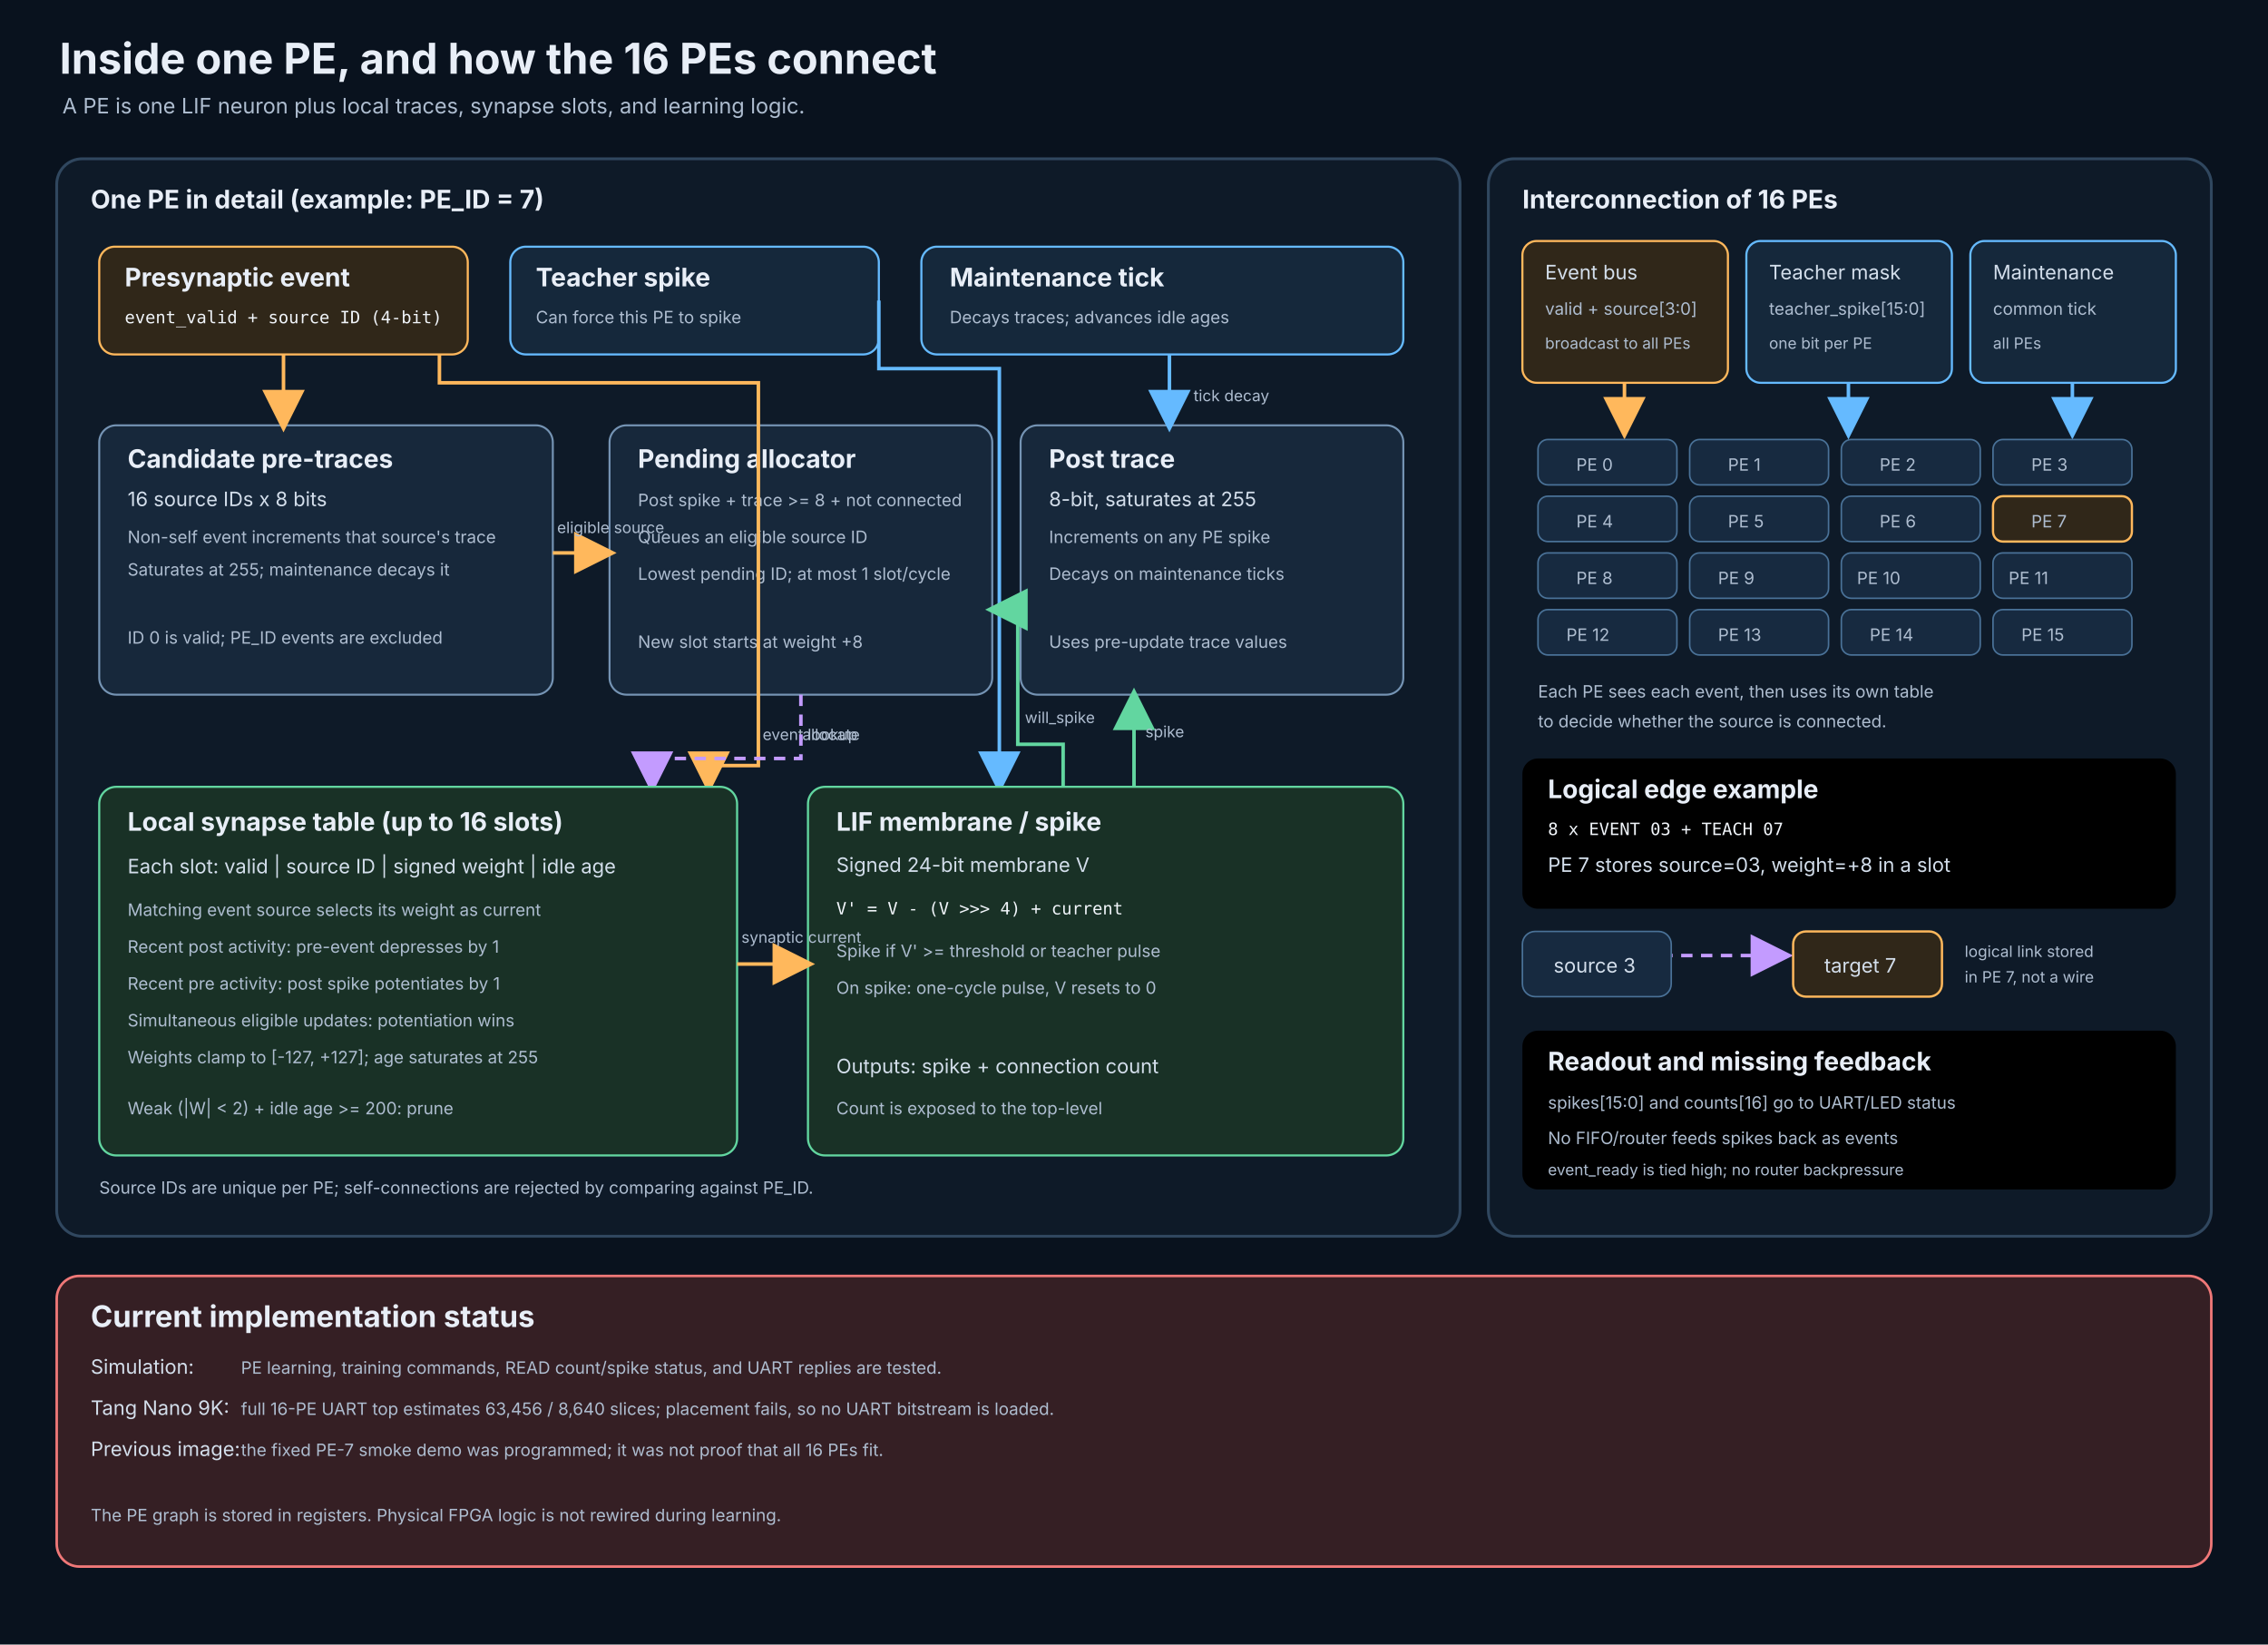
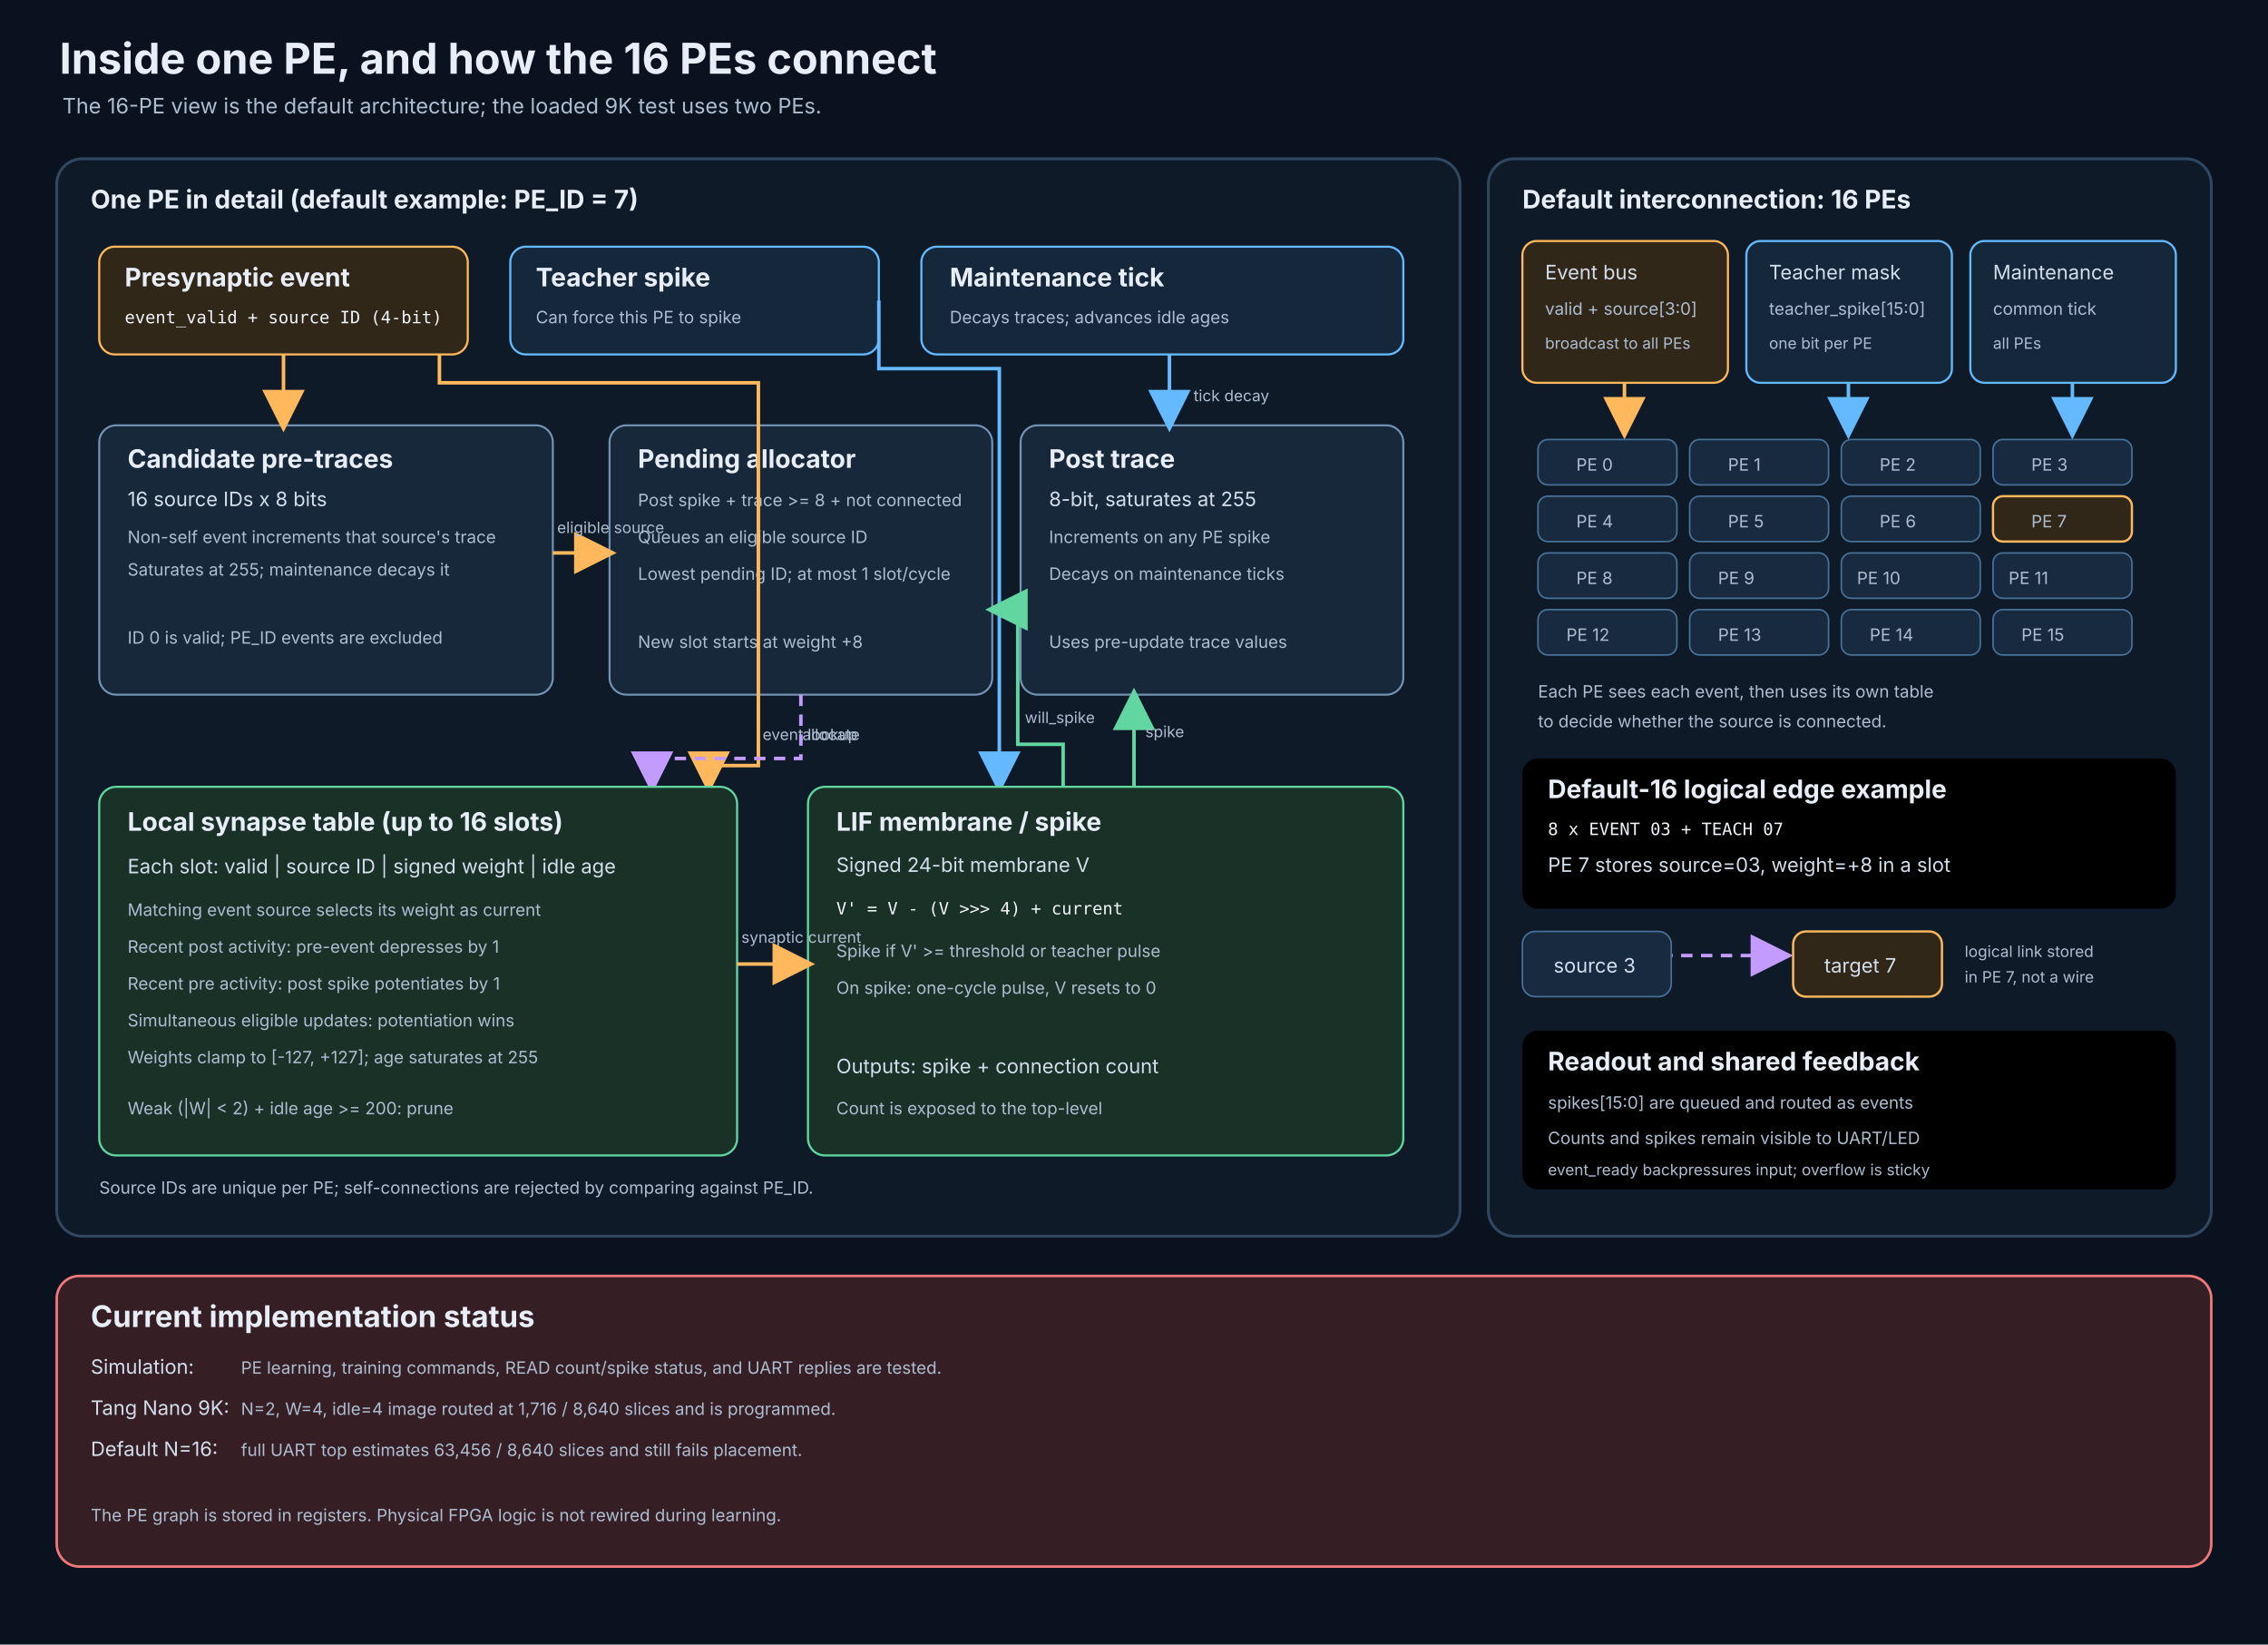
<svg xmlns="http://www.w3.org/2000/svg" width="1600" height="1160" viewBox="0 0 1600 1160" role="img" aria-labelledby="title description">
  <defs>
    <marker id="arrow-event" markerWidth="12" markerHeight="12" refX="10" refY="6" orient="auto">
      <path d="M0,0 L12,6 L0,12 Z" fill="#ffb85c" />
    </marker>
    <marker id="arrow-control" markerWidth="12" markerHeight="12" refX="10" refY="6" orient="auto">
      <path d="M0,0 L12,6 L0,12 Z" fill="#65baff" />
    </marker>
    <marker id="arrow-spike" markerWidth="12" markerHeight="12" refX="10" refY="6" orient="auto">
      <path d="M0,0 L12,6 L0,12 Z" fill="#62d6a0" />
    </marker>
    <marker id="arrow-logical" markerWidth="12" markerHeight="12" refX="10" refY="6" orient="auto">
      <path d="M0,0 L12,6 L0,12 Z" fill="#c39bff" />
    </marker>
    <style>
      text { font-family: Inter, "Segoe UI", Arial, sans-serif; fill: #e8eef7; }
      .title { font-size: 30px; font-weight: 700; }
      .subtitle { font-size: 15px; fill: #aebdd0; }
      .section { font-size: 18px; font-weight: 700; }
      .label { font-size: 14px; fill: #d3deeb; }
      .small { font-size: 12px; fill: #aebdd0; }
      .tiny { font-size: 11px; fill: #aebdd0; }
      .mono { font-family: "Cascadia Mono", Consolas, monospace; font-size: 12px; fill: #f1f5fa; }
      .panel { fill: #0e1a28; stroke: #30475f; stroke-width: 2; }
      .card { fill: #132235; stroke: #38536f; stroke-width: 1.5; }
      .event-box { fill: #302719; stroke: #ffb85c; stroke-width: 1.5; }
      .control-box { fill: #15283b; stroke: #65baff; stroke-width: 1.5; }
      .trace-box { fill: #17283b; stroke: #7594b4; stroke-width: 1.4; }
      .state-box { fill: #193126; stroke: #62d6a0; stroke-width: 1.5; }
      .pe-box { fill: #172a40; stroke: #4a7298; stroke-width: 1.1; }
      .pe-target { fill: #302719; stroke: #ffb85c; stroke-width: 1.6; }
      .arrow-event { fill: none; stroke: #ffb85c; stroke-width: 2.5; marker-end: url(#arrow-event); }
      .arrow-control { fill: none; stroke: #65baff; stroke-width: 2.5; marker-end: url(#arrow-control); }
      .arrow-spike { fill: none; stroke: #62d6a0; stroke-width: 2.5; marker-end: url(#arrow-spike); }
      .arrow-logical { fill: none; stroke: #c39bff; stroke-width: 2.5; stroke-dasharray: 8 6; marker-end: url(#arrow-logical); }
      .warning { fill: #351f24; stroke: #f07878; stroke-width: 1.8; }
    </style>
  </defs>
  <rect width="1600" height="1160" fill="#09121e" />
  <text class="title" x="42" y="52">Inside one PE, and how the 16 PEs connect</text>
-   <text class="subtitle" x="44" y="80">A PE is one LIF neuron plus local traces, synapse slots, and learning logic.</text>
+   <text class="subtitle" x="44" y="80">The 16-PE view is the default architecture; the loaded 9K test uses two PEs.</text>
  <rect x="40" y="112" width="990" height="760" rx="18" class="panel" />
-   <text x="64" y="147" class="section">One PE in detail (example: PE_ID = 7)</text>
+   <text x="64" y="147" class="section">One PE in detail (default example: PE_ID = 7)</text>
  <rect x="70" y="174" width="260" height="76" rx="11" class="event-box" />
  <text x="88" y="202" class="section">Presynaptic event</text>
  <text x="88" y="228" class="mono">event_valid + source ID (4-bit)</text>
  <rect x="360" y="174" width="260" height="76" rx="11" class="control-box" />
  <text x="378" y="202" class="section">Teacher spike</text>
  <text x="378" y="228" class="small">Can force this PE to spike</text>
  <rect x="650" y="174" width="340" height="76" rx="11" class="control-box" />
  <text x="670" y="202" class="section">Maintenance tick</text>
  <text x="670" y="228" class="small">Decays traces; advances idle ages</text>
  <rect x="70" y="300" width="320" height="190" rx="12" class="trace-box" />
  <text x="90" y="330" class="section">Candidate pre-traces</text>
  <text x="90" y="357" class="label">16 source IDs x 8 bits</text>
  <text x="90" y="383" class="small">Non-self event increments that source's trace</text>
  <text x="90" y="406" class="small">Saturates at 255; maintenance decays it</text>
  <text x="90" y="454" class="small">ID 0 is valid; PE_ID events are excluded</text>
  <rect x="430" y="300" width="270" height="190" rx="12" class="trace-box" />
  <text x="450" y="330" class="section">Pending allocator</text>
  <text x="450" y="357" class="small">Post spike + trace &gt;= 8 + not connected</text>
  <text x="450" y="383" class="small">Queues an eligible source ID</text>
  <text x="450" y="409" class="small">Lowest pending ID; at most 1 slot/cycle</text>
  <text x="450" y="457" class="small">New slot starts at weight +8</text>
  <rect x="720" y="300" width="270" height="190" rx="12" class="trace-box" />
  <text x="740" y="330" class="section">Post trace</text>
  <text x="740" y="357" class="label">8-bit, saturates at 255</text>
  <text x="740" y="383" class="small">Increments on any PE spike</text>
  <text x="740" y="409" class="small">Decays on maintenance ticks</text>
  <text x="740" y="457" class="small">Uses pre-update trace values</text>
  <path d="M200 250 V300" class="arrow-event" />
  <path d="M310 250 V270 H535 V540 H500 V555" class="arrow-event" />
  <text x="538" y="522" class="tiny">event lookup</text>
  <path d="M390 390 H430" class="arrow-event" />
  <text x="393" y="376" class="tiny">eligible source</text>
  <path d="M565 490 V535 H460 V555" class="arrow-logical" />
  <text x="566" y="522" class="tiny">allocate</text>
  <path d="M825 250 V300" class="arrow-control" />
  <text x="842" y="283" class="tiny">tick decay</text>
  <path d="M620 212 V260 H705 V555" class="arrow-control" />
  <path d="M800 555 V490" class="arrow-spike" />
  <text x="808" y="520" class="tiny">spike</text>
  <path d="M750 555 V525 H718 V430 H700" class="arrow-spike" />
  <text x="723" y="510" class="tiny">will_spike</text>
  <rect x="70" y="555" width="450" height="260" rx="12" class="state-box" />
  <text x="90" y="586" class="section">Local synapse table (up to 16 slots)</text>
  <text x="90" y="616" class="label">Each slot: valid | source ID | signed weight | idle age</text>
  <text x="90" y="646" class="small">Matching event source selects its weight as current</text>
  <text x="90" y="672" class="small">Recent post activity: pre-event depresses by 1</text>
  <text x="90" y="698" class="small">Recent pre activity: post spike potentiates by 1</text>
  <text x="90" y="724" class="small">Simultaneous eligible updates: potentiation wins</text>
  <text x="90" y="750" class="small">Weights clamp to [-127, +127]; age saturates at 255</text>
  <text x="90" y="786" class="small">Weak (|W| &lt; 2) + idle age &gt;= 200: prune</text>
  <rect x="570" y="555" width="420" height="260" rx="12" class="state-box" />
  <text x="590" y="586" class="section">LIF membrane / spike</text>
  <text x="590" y="615" class="label">Signed 24-bit membrane V</text>
  <text x="590" y="645" class="mono">V' = V - (V &gt;&gt;&gt; 4) + current</text>
  <text x="590" y="675" class="small">Spike if V' &gt;= threshold or teacher pulse</text>
  <text x="590" y="701" class="small">On spike: one-cycle pulse, V resets to 0</text>
  <text x="590" y="757" class="label">Outputs: spike + connection count</text>
  <text x="590" y="786" class="small">Count is exposed to the top-level</text>
  <path d="M520 680 H570" class="arrow-event" />
  <text x="523" y="665" class="tiny">synaptic current</text>
  <text x="70" y="842" class="small">Source IDs are unique per PE; self-connections are rejected by comparing against PE_ID.</text>
  <rect x="1050" y="112" width="510" height="760" rx="18" class="panel" />
-   <text x="1074" y="147" class="section">Interconnection of 16 PEs</text>
+   <text x="1074" y="147" class="section">Default interconnection: 16 PEs</text>
  <rect x="1074" y="170" width="145" height="100" rx="10" class="event-box" />
  <text x="1090" y="197" class="label">Event bus</text>
  <text x="1090" y="222" class="small">valid + source[3:0]</text>
  <text x="1090" y="246" class="tiny">broadcast to all PEs</text>
  <rect x="1232" y="170" width="145" height="100" rx="10" class="control-box" />
  <text x="1248" y="197" class="label">Teacher mask</text>
  <text x="1248" y="222" class="small">teacher_spike[15:0]</text>
  <text x="1248" y="246" class="tiny">one bit per PE</text>
  <rect x="1390" y="170" width="145" height="100" rx="10" class="control-box" />
  <text x="1406" y="197" class="label">Maintenance</text>
  <text x="1406" y="222" class="small">common tick</text>
  <text x="1406" y="246" class="tiny">all PEs</text>
  <path d="M1146 270 V305" class="arrow-event" />
  <path d="M1304 270 V305" class="arrow-control" />
  <path d="M1462 270 V305" class="arrow-control" />
  <g>
    <rect x="1085" y="310" width="98" height="32" rx="7" class="pe-box" />
    <text x="1112" y="332" class="small">PE 0</text>
    <rect x="1192" y="310" width="98" height="32" rx="7" class="pe-box" />
    <text x="1219" y="332" class="small">PE 1</text>
    <rect x="1299" y="310" width="98" height="32" rx="7" class="pe-box" />
    <text x="1326" y="332" class="small">PE 2</text>
    <rect x="1406" y="310" width="98" height="32" rx="7" class="pe-box" />
    <text x="1433" y="332" class="small">PE 3</text>
    <rect x="1085" y="350" width="98" height="32" rx="7" class="pe-box" />
    <text x="1112" y="372" class="small">PE 4</text>
    <rect x="1192" y="350" width="98" height="32" rx="7" class="pe-box" />
    <text x="1219" y="372" class="small">PE 5</text>
    <rect x="1299" y="350" width="98" height="32" rx="7" class="pe-box" />
    <text x="1326" y="372" class="small">PE 6</text>
    <rect x="1406" y="350" width="98" height="32" rx="7" class="pe-target" />
    <text x="1433" y="372" class="small">PE 7</text>
    <rect x="1085" y="390" width="98" height="32" rx="7" class="pe-box" />
    <text x="1112" y="412" class="small">PE 8</text>
    <rect x="1192" y="390" width="98" height="32" rx="7" class="pe-box" />
    <text x="1212" y="412" class="small">PE 9</text>
    <rect x="1299" y="390" width="98" height="32" rx="7" class="pe-box" />
    <text x="1310" y="412" class="small">PE 10</text>
    <rect x="1406" y="390" width="98" height="32" rx="7" class="pe-box" />
    <text x="1417" y="412" class="small">PE 11</text>
    <rect x="1085" y="430" width="98" height="32" rx="7" class="pe-box" />
    <text x="1105" y="452" class="small">PE 12</text>
    <rect x="1192" y="430" width="98" height="32" rx="7" class="pe-box" />
    <text x="1212" y="452" class="small">PE 13</text>
    <rect x="1299" y="430" width="98" height="32" rx="7" class="pe-box" />
    <text x="1319" y="452" class="small">PE 14</text>
    <rect x="1406" y="430" width="98" height="32" rx="7" class="pe-box" />
    <text x="1426" y="452" class="small">PE 15</text>
  </g>
  <text x="1085" y="492" class="small">Each PE sees each event, then uses its own table</text>
  <text x="1085" y="513" class="small">to decide whether the source is connected.</text>
  <rect x="1074" y="535" width="461" height="106" rx="11" class="inner" />
-   <text x="1092" y="563" class="section">Logical edge example</text>
+   <text x="1092" y="563" class="section">Default-16 logical edge example</text>
  <text x="1092" y="589" class="mono">8 x EVENT 03 + TEACH 07</text>
  <text x="1092" y="615" class="label">PE 7 stores source=03, weight=+8 in a slot</text>
  <path d="M1102 674 H1260" class="arrow-logical" />
  <rect x="1074" y="657" width="105" height="46" rx="9" class="pe-box" />
  <text x="1096" y="686" class="label">source 3</text>
  <rect x="1265" y="657" width="105" height="46" rx="9" class="pe-target" />
  <text x="1287" y="686" class="label">target 7</text>
  <text x="1386" y="675" class="tiny">logical link stored</text>
  <text x="1386" y="693" class="tiny">in PE 7, not a wire</text>
  <rect x="1074" y="727" width="461" height="112" rx="11" class="inner" />
-   <text x="1092" y="755" class="section">Readout and missing feedback</text>
-   <text x="1092" y="782" class="small">spikes[15:0] and counts[16] go to UART/LED status</text>
-   <text x="1092" y="807" class="small">No FIFO/router feeds spikes back as events</text>
-   <text x="1092" y="829" class="tiny">event_ready is tied high; no router backpressure</text>
+   <text x="1092" y="755" class="section">Readout and shared feedback</text>
+   <text x="1092" y="782" class="small">spikes[15:0] are queued and routed as events</text>
+   <text x="1092" y="807" class="small">Counts and spikes remain visible to UART/LED</text>
+   <text x="1092" y="829" class="tiny">event_ready backpressures input; overflow is sticky</text>
  <rect x="40" y="900" width="1520" height="205" rx="16" class="warning" />
  <text x="64" y="936" font-size="21" font-weight="700" fill="#ffaaaa">Current implementation status</text>
  <text x="64" y="969" class="label">Simulation:</text>
  <text x="170" y="969" class="small">PE learning, training commands, READ count/spike status, and UART replies are tested.</text>
  <text x="64" y="998" class="label">Tang Nano 9K:</text>
-   <text x="170" y="998" class="small">full 16-PE UART top estimates 63,456 / 8,640 slices; placement fails, so no UART bitstream is loaded.</text>
-   <text x="64" y="1027" class="label">Previous image:</text>
-   <text x="170" y="1027" class="small">the fixed PE-7 smoke demo was programmed; it was not proof that all 16 PEs fit.</text>
+   <text x="170" y="998" class="small">N=2, W=4, idle=4 image routed at 1,716 / 8,640 slices and is programmed.</text>
+   <text x="64" y="1027" class="label">Default N=16:</text>
+   <text x="170" y="1027" class="small">full UART top estimates 63,456 / 8,640 slices and still fails placement.</text>
  <text x="64" y="1073" class="small">The PE graph is stored in registers. Physical FPGA logic is not rewired during learning.</text>
</svg>
